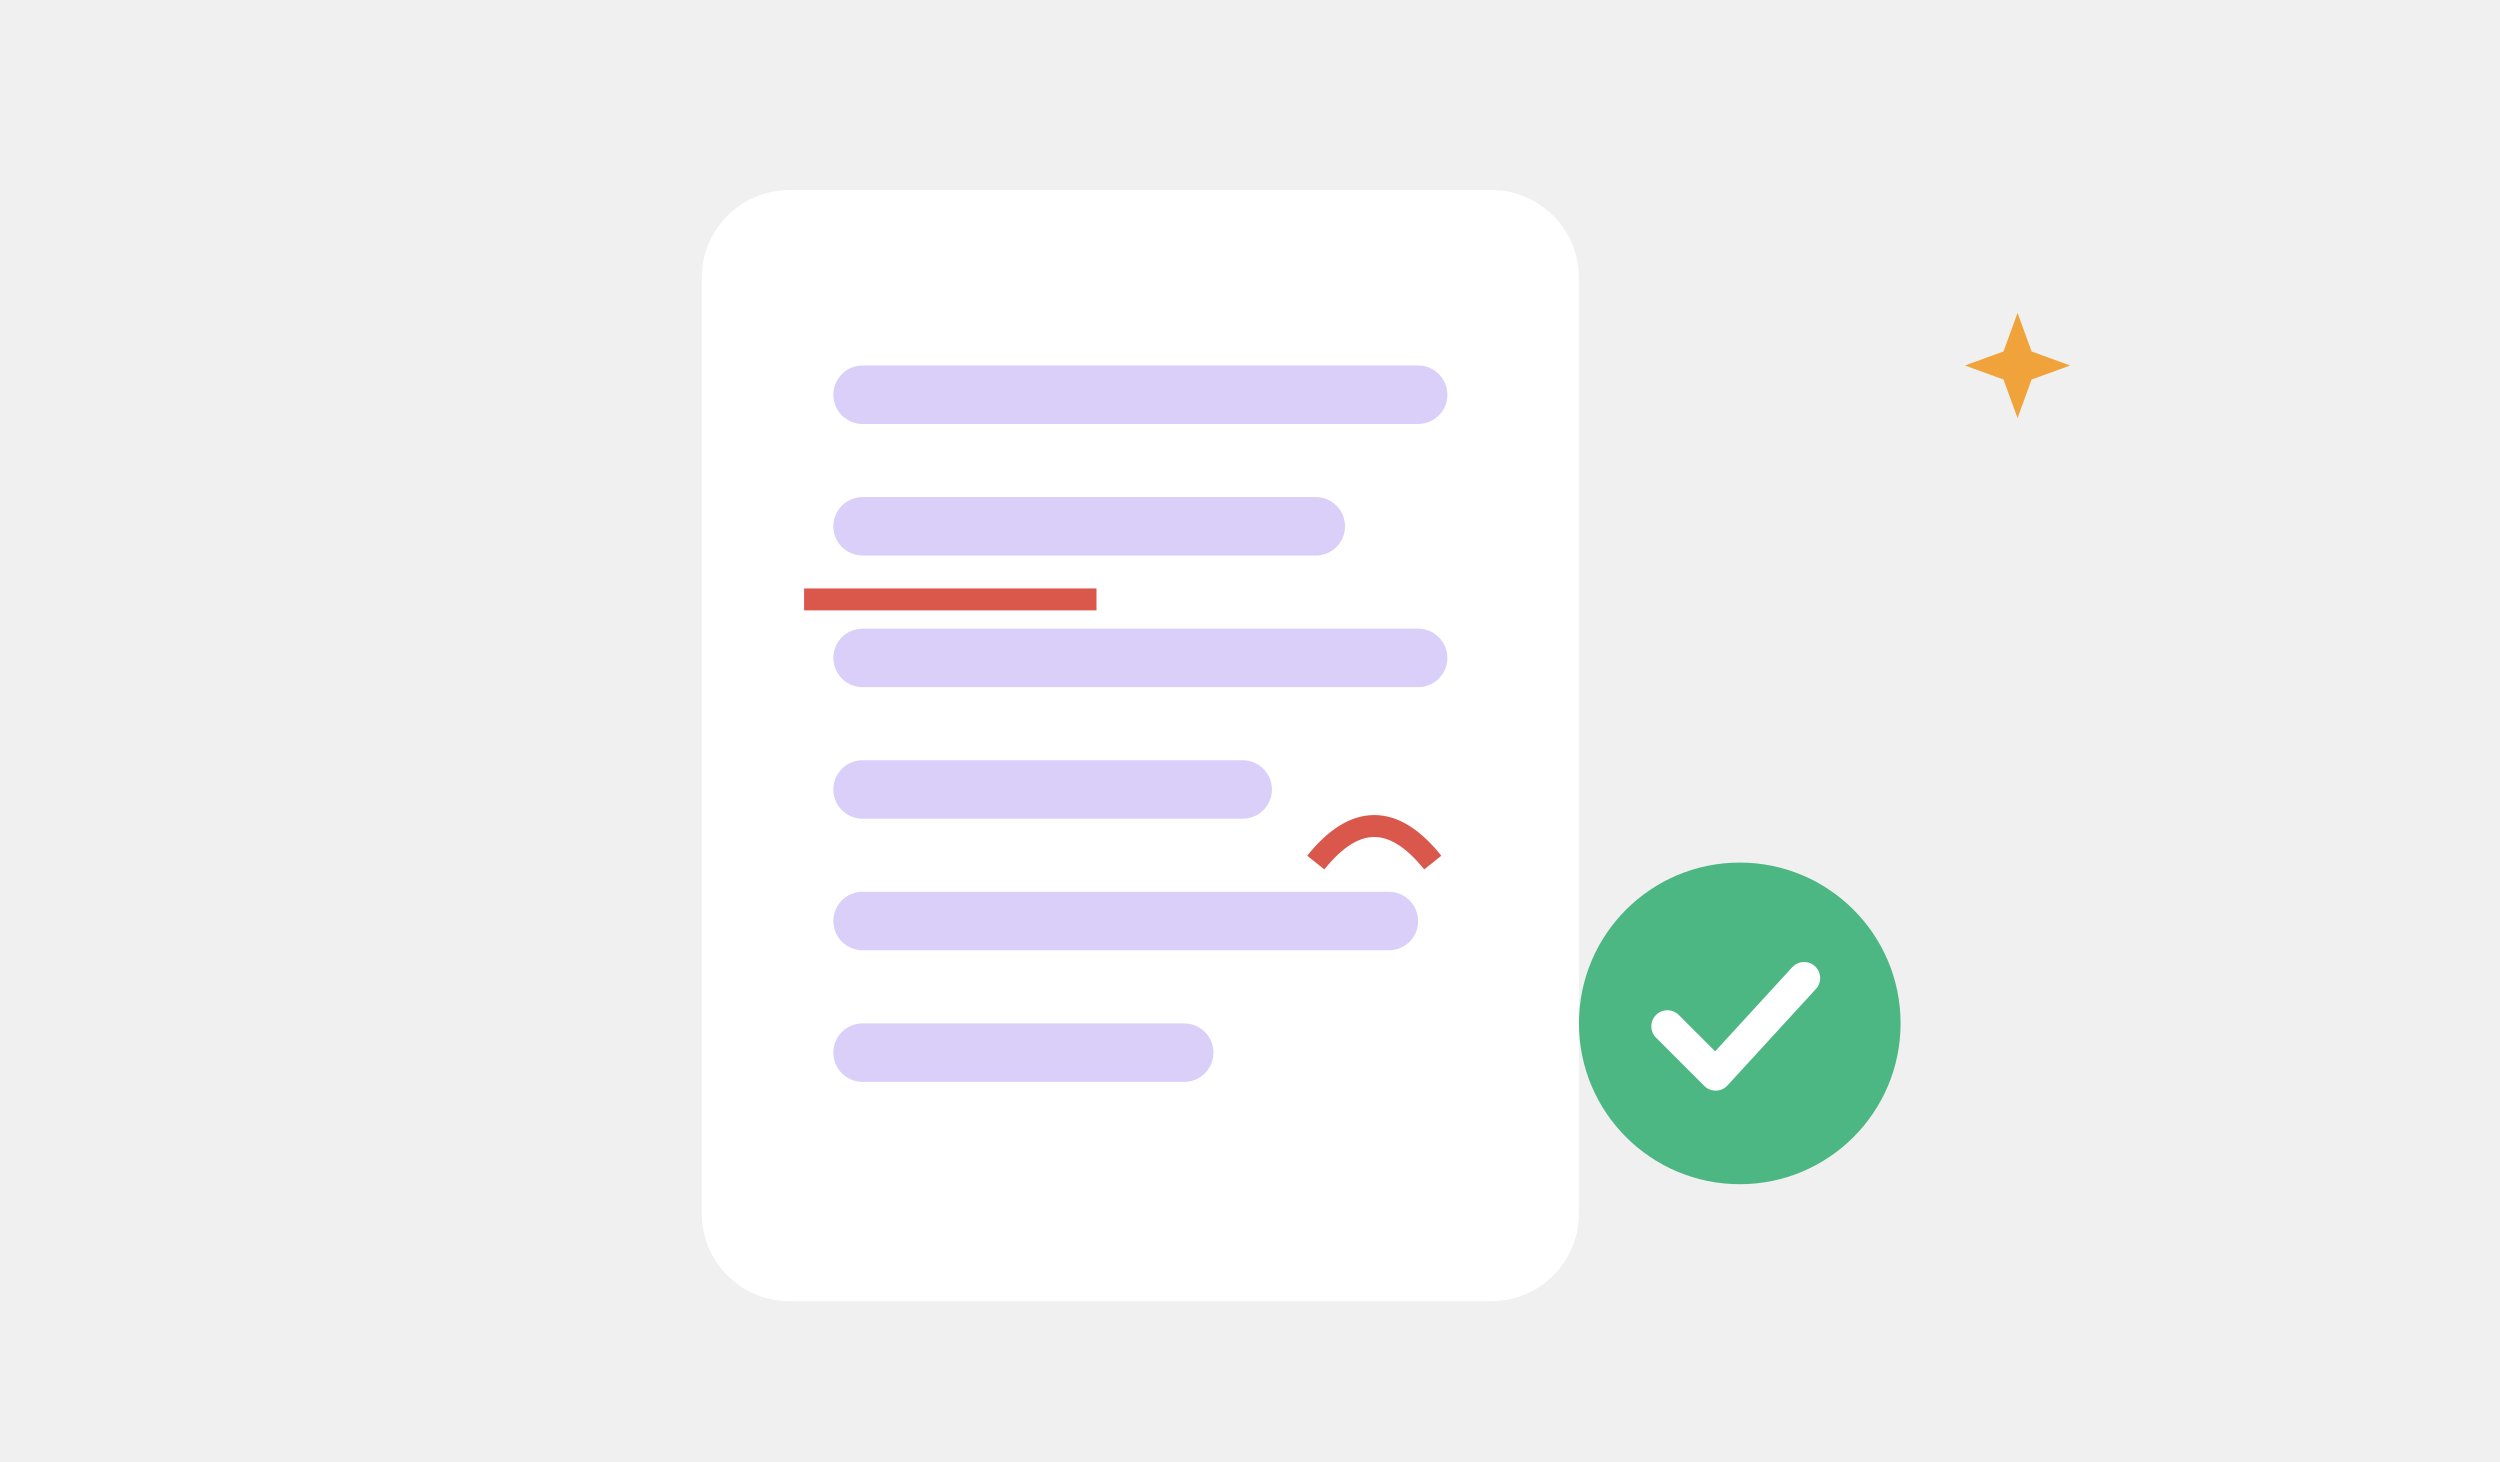
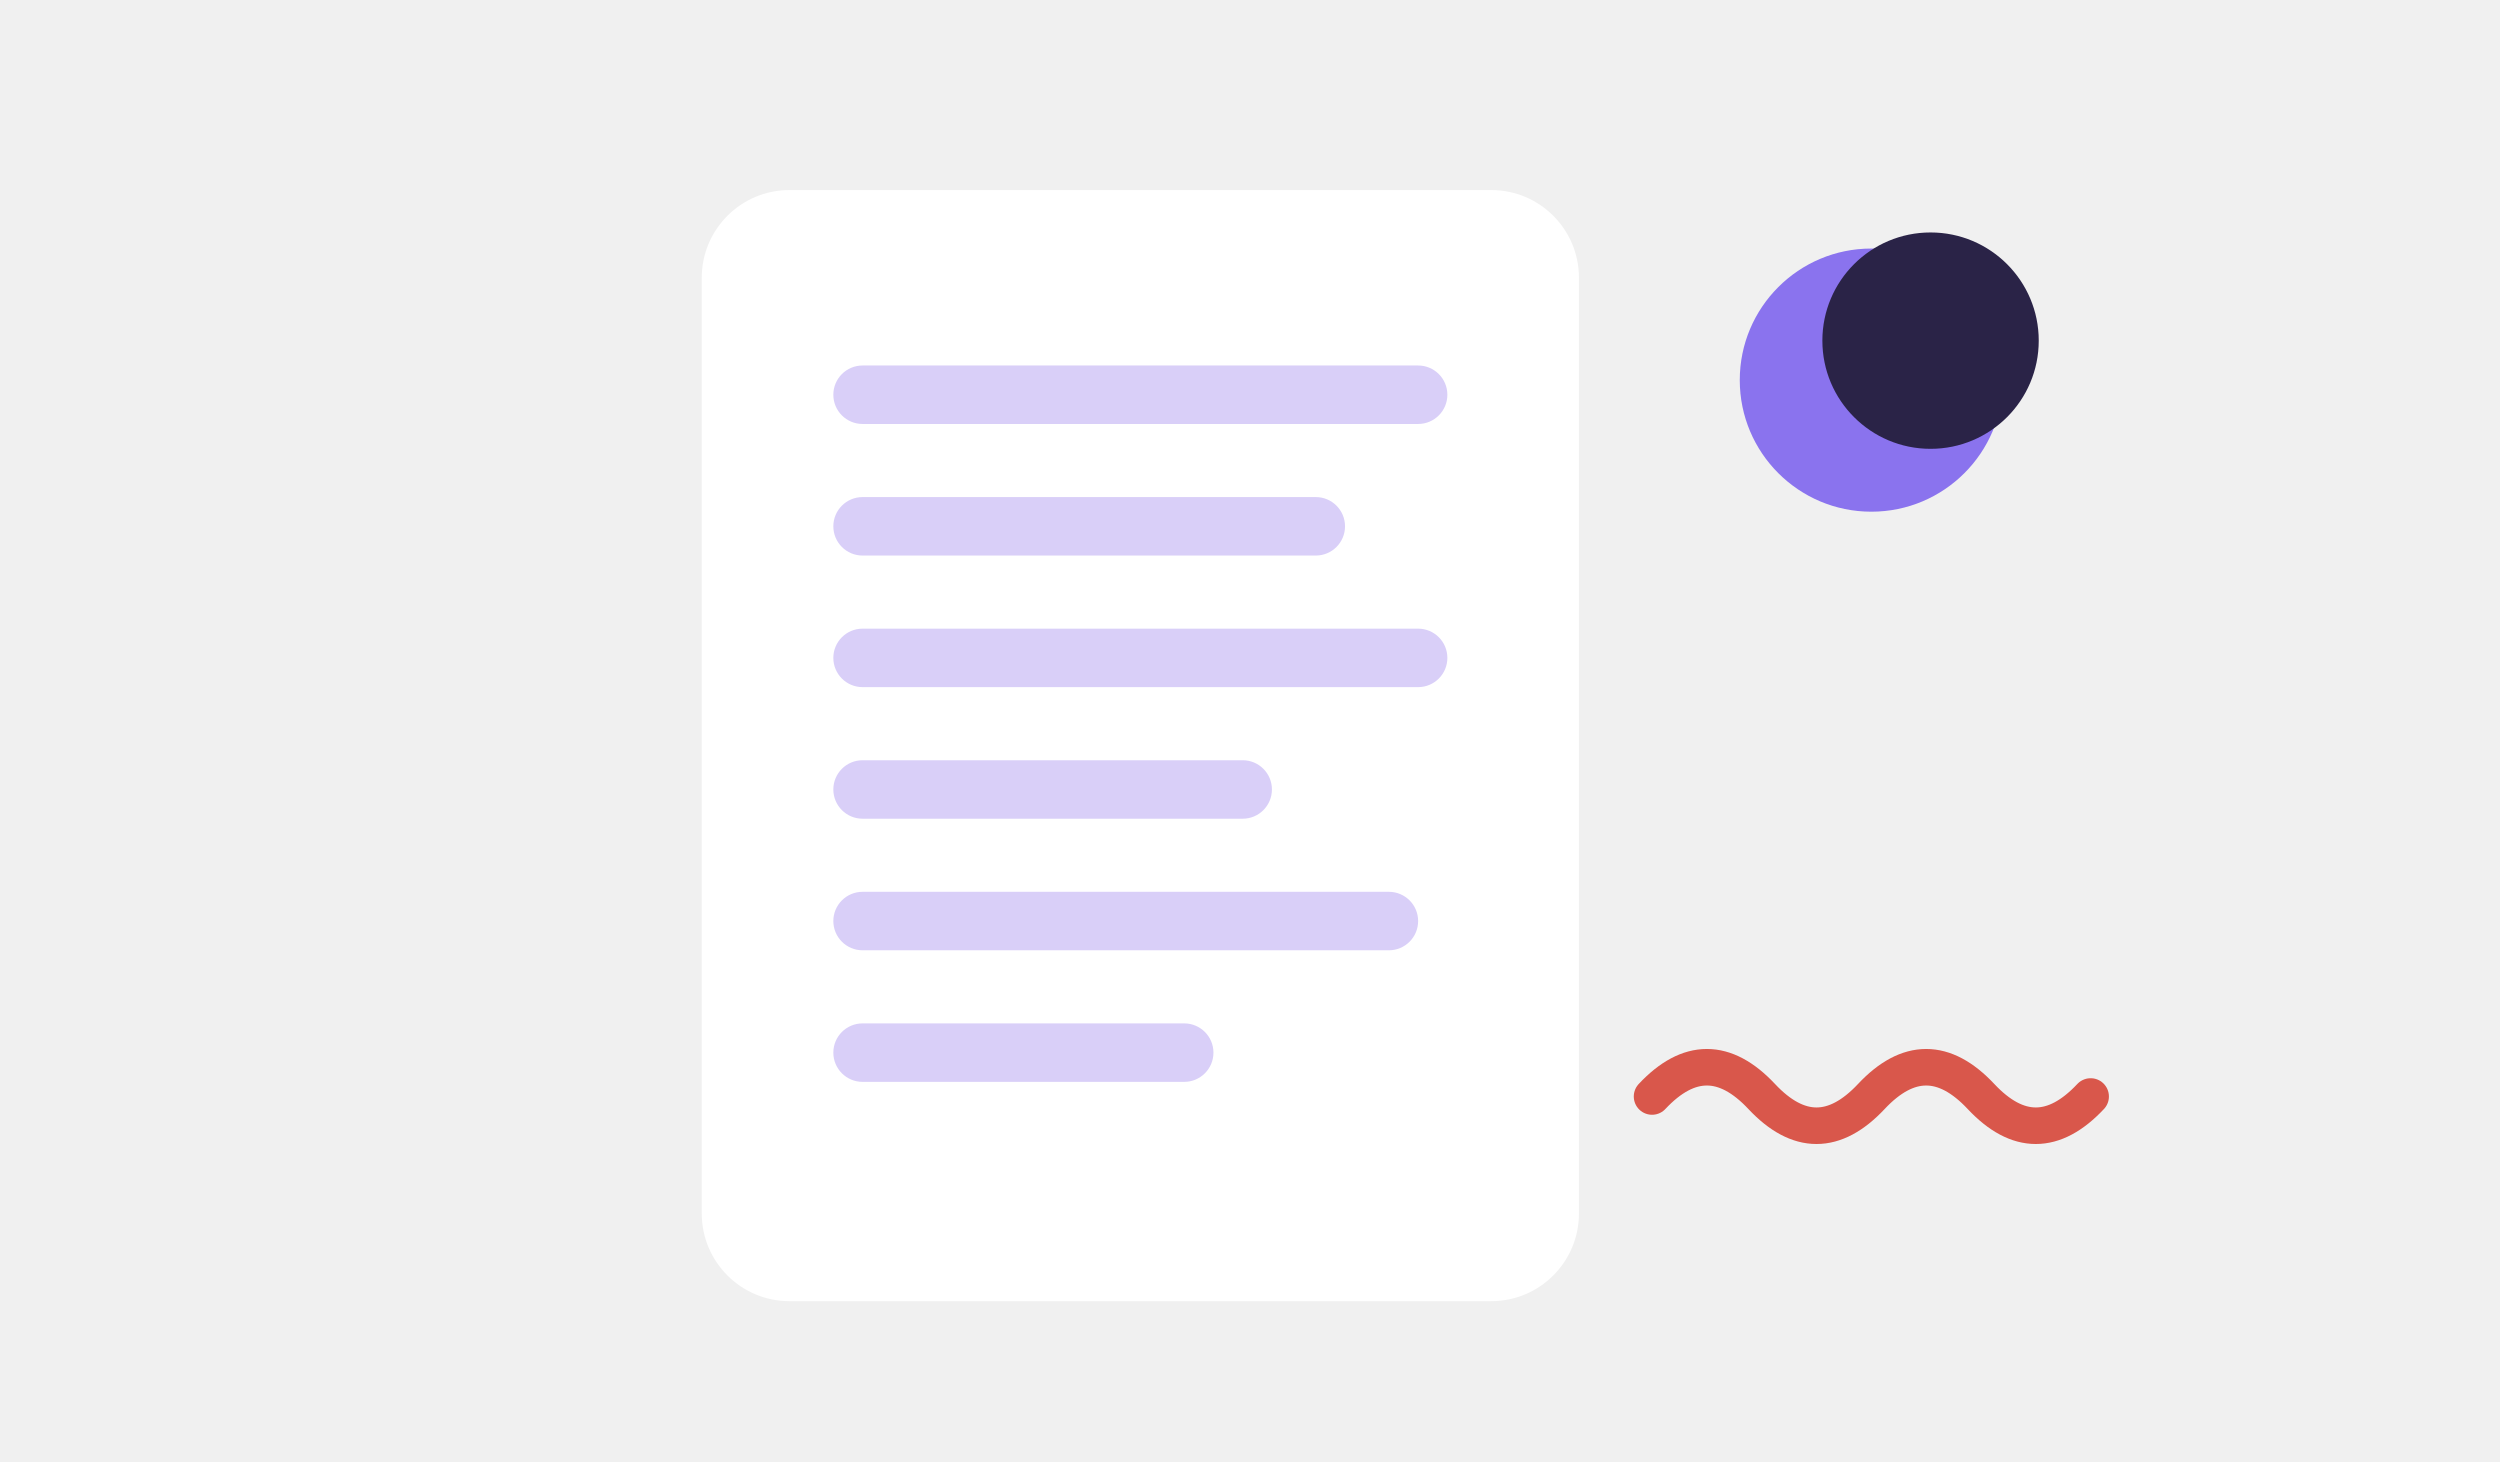
<svg xmlns="http://www.w3.org/2000/svg" width="342" height="200" viewBox="0 0 342 200">
  <rect x="96" y="26" width="120" height="152" rx="12" fill="#FFFFFF" />
  <rect x="114" y="50" width="84" height="8" rx="4.0" fill="#D9CFF8" />
  <rect x="114" y="68" width="70" height="8" rx="4.0" fill="#D9CFF8" />
  <rect x="114" y="86" width="84" height="8" rx="4.0" fill="#D9CFF8" />
  <rect x="114" y="104" width="60" height="8" rx="4.0" fill="#D9CFF8" />
  <rect x="114" y="122" width="80" height="8" rx="4.0" fill="#D9CFF8" />
  <rect x="114" y="140" width="52" height="8" rx="4.0" fill="#D9CFF8" />
-   <path d="M110 82 h40" stroke="#D9574B" stroke-width="3" />
-   <path d="M180 118 q8 -10 16 0" fill="none" stroke="#D9574B" stroke-width="3" />
-   <circle cx="238" cy="140" r="22" fill="#4CB782" />
-   <path d="M228.1 140.4l6.6 6.6 12.1 -13.2" fill="none" stroke="#FFFFFF" stroke-width="4.4" stroke-linecap="round" stroke-linejoin="round" />
-   <path d="M276 42.8l1.92 5.28 5.28 1.92 -5.28 1.92 -1.92 5.28 -1.92 -5.28 -5.28 -1.92 5.28 -1.92z" fill="#F0A33A" />
+   <circle cx="256" cy="52" r="18" fill="#8A73EE" />
+   <circle cx="264.1" cy="46.6" r="14.8" fill="#2A2347" />
+   <path d="M226 150 q7.5 -8 15.0 0 q7.5 8 15.0 0 q7.5 -8 15.0 0 q7.5 8 15.0 0" fill="none" stroke="#D9574B" stroke-width="5" stroke-linecap="round" />
</svg>
